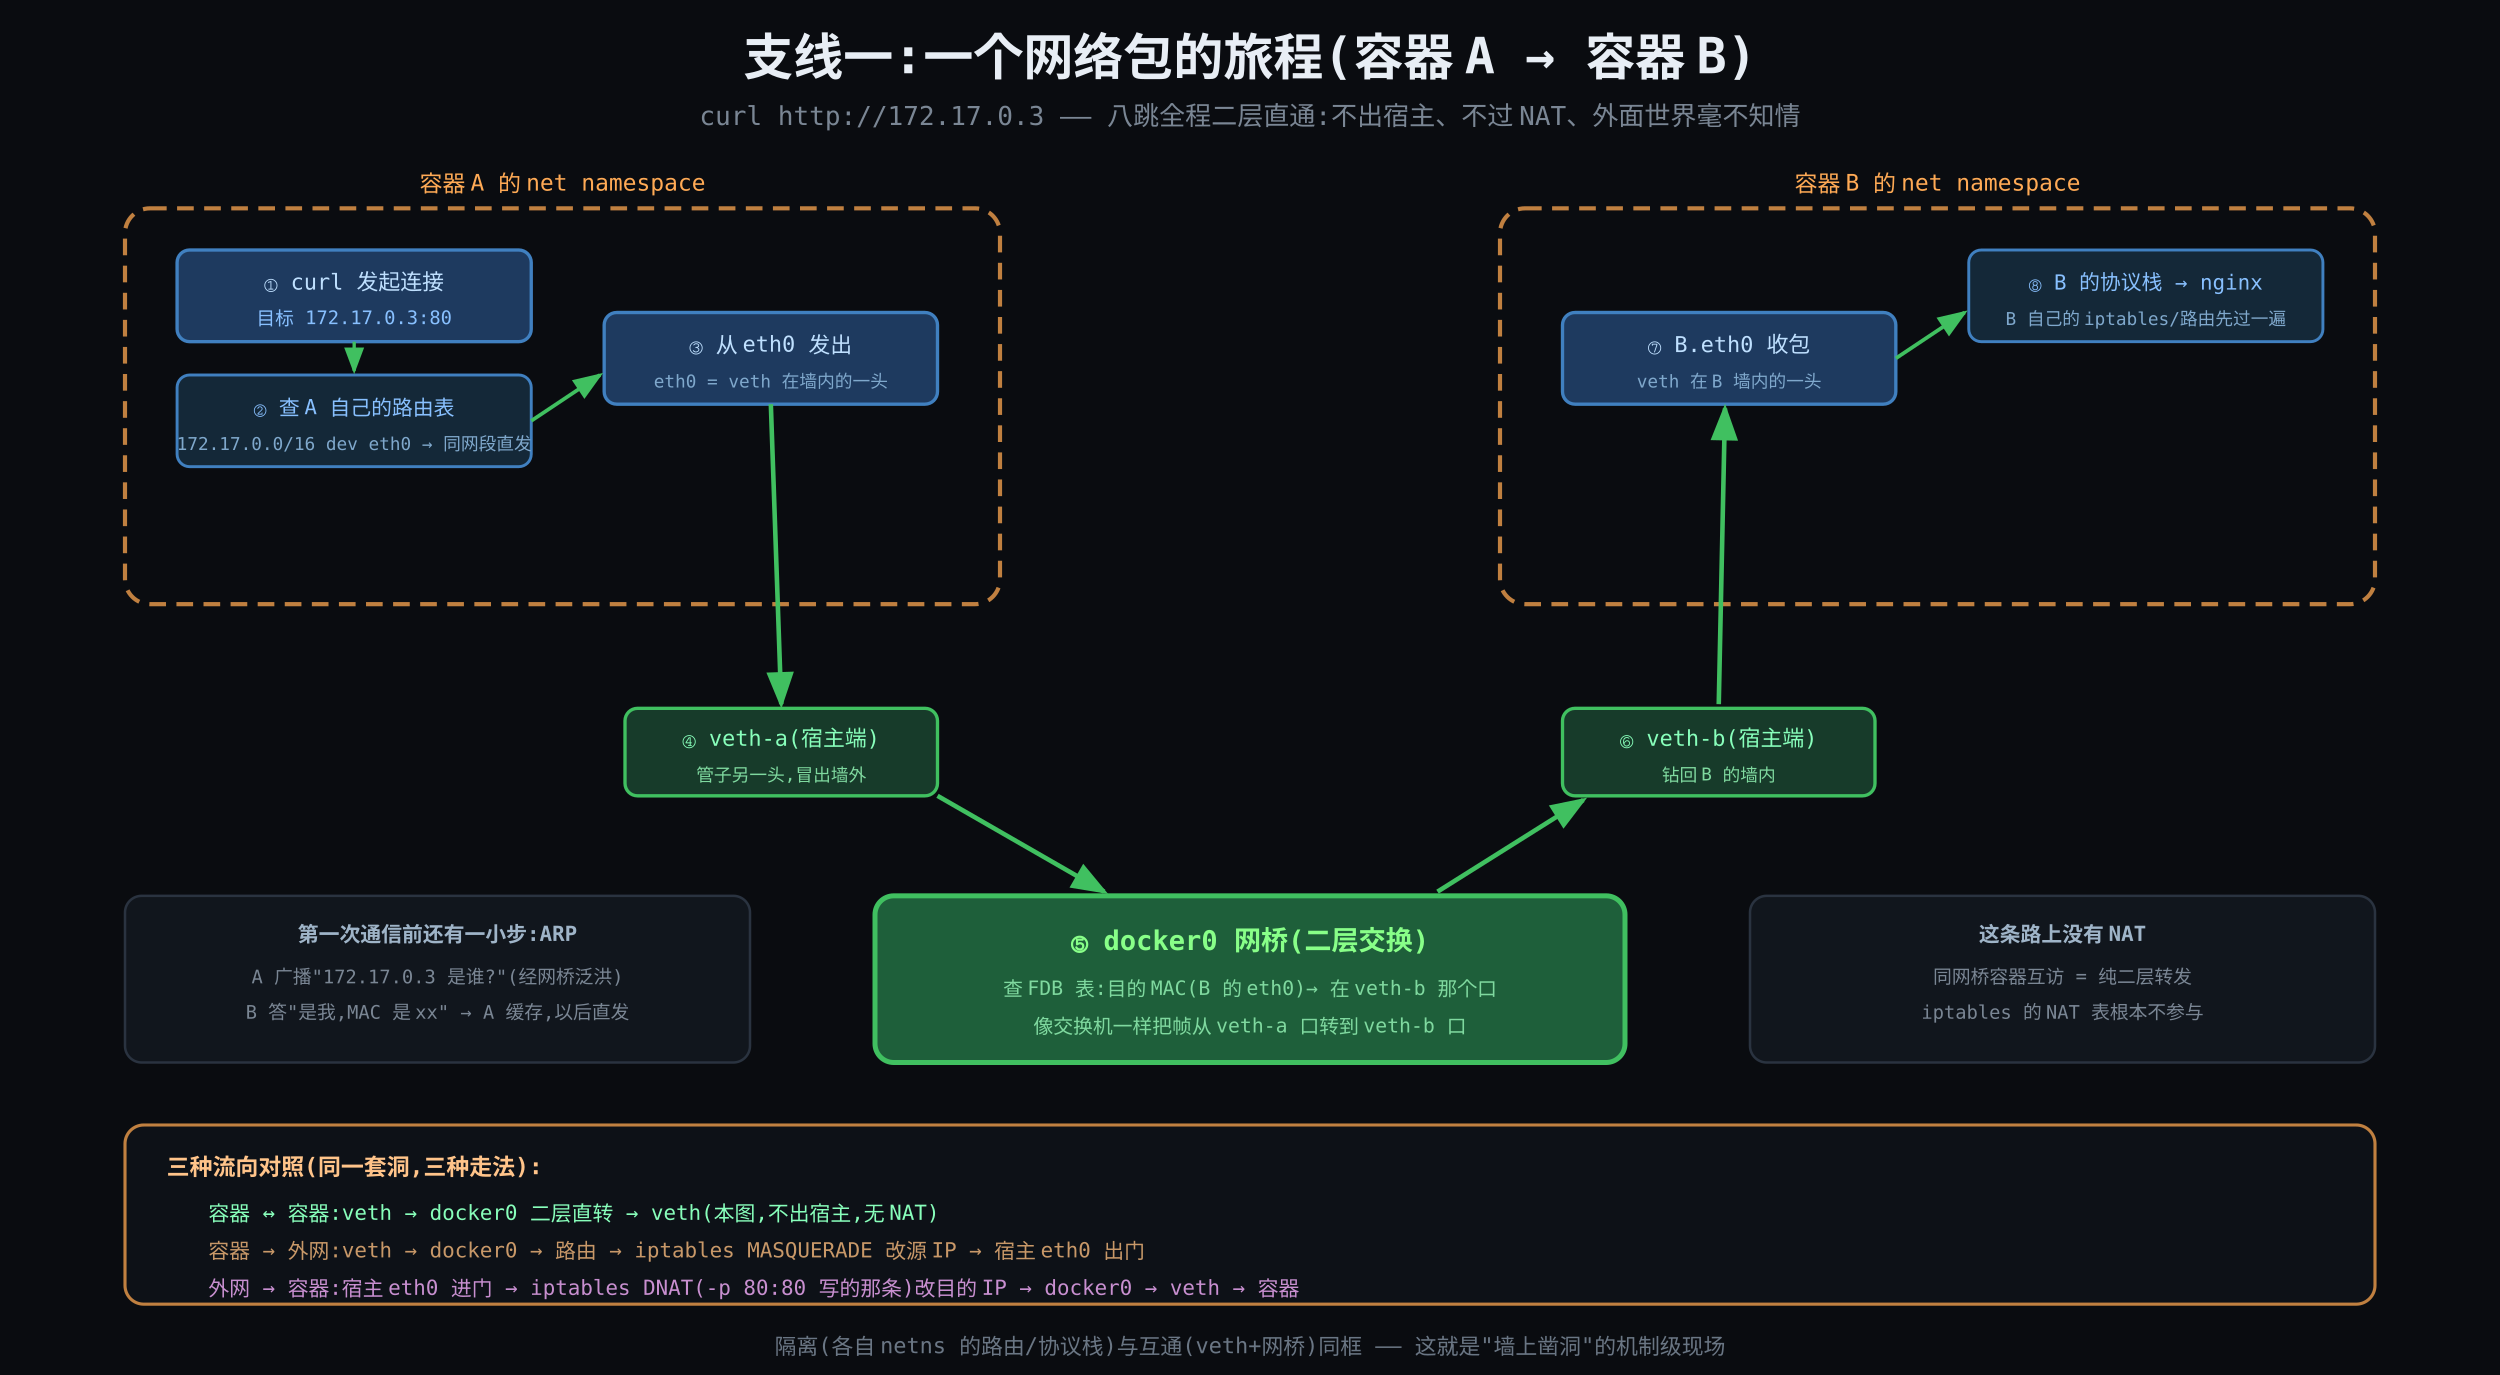
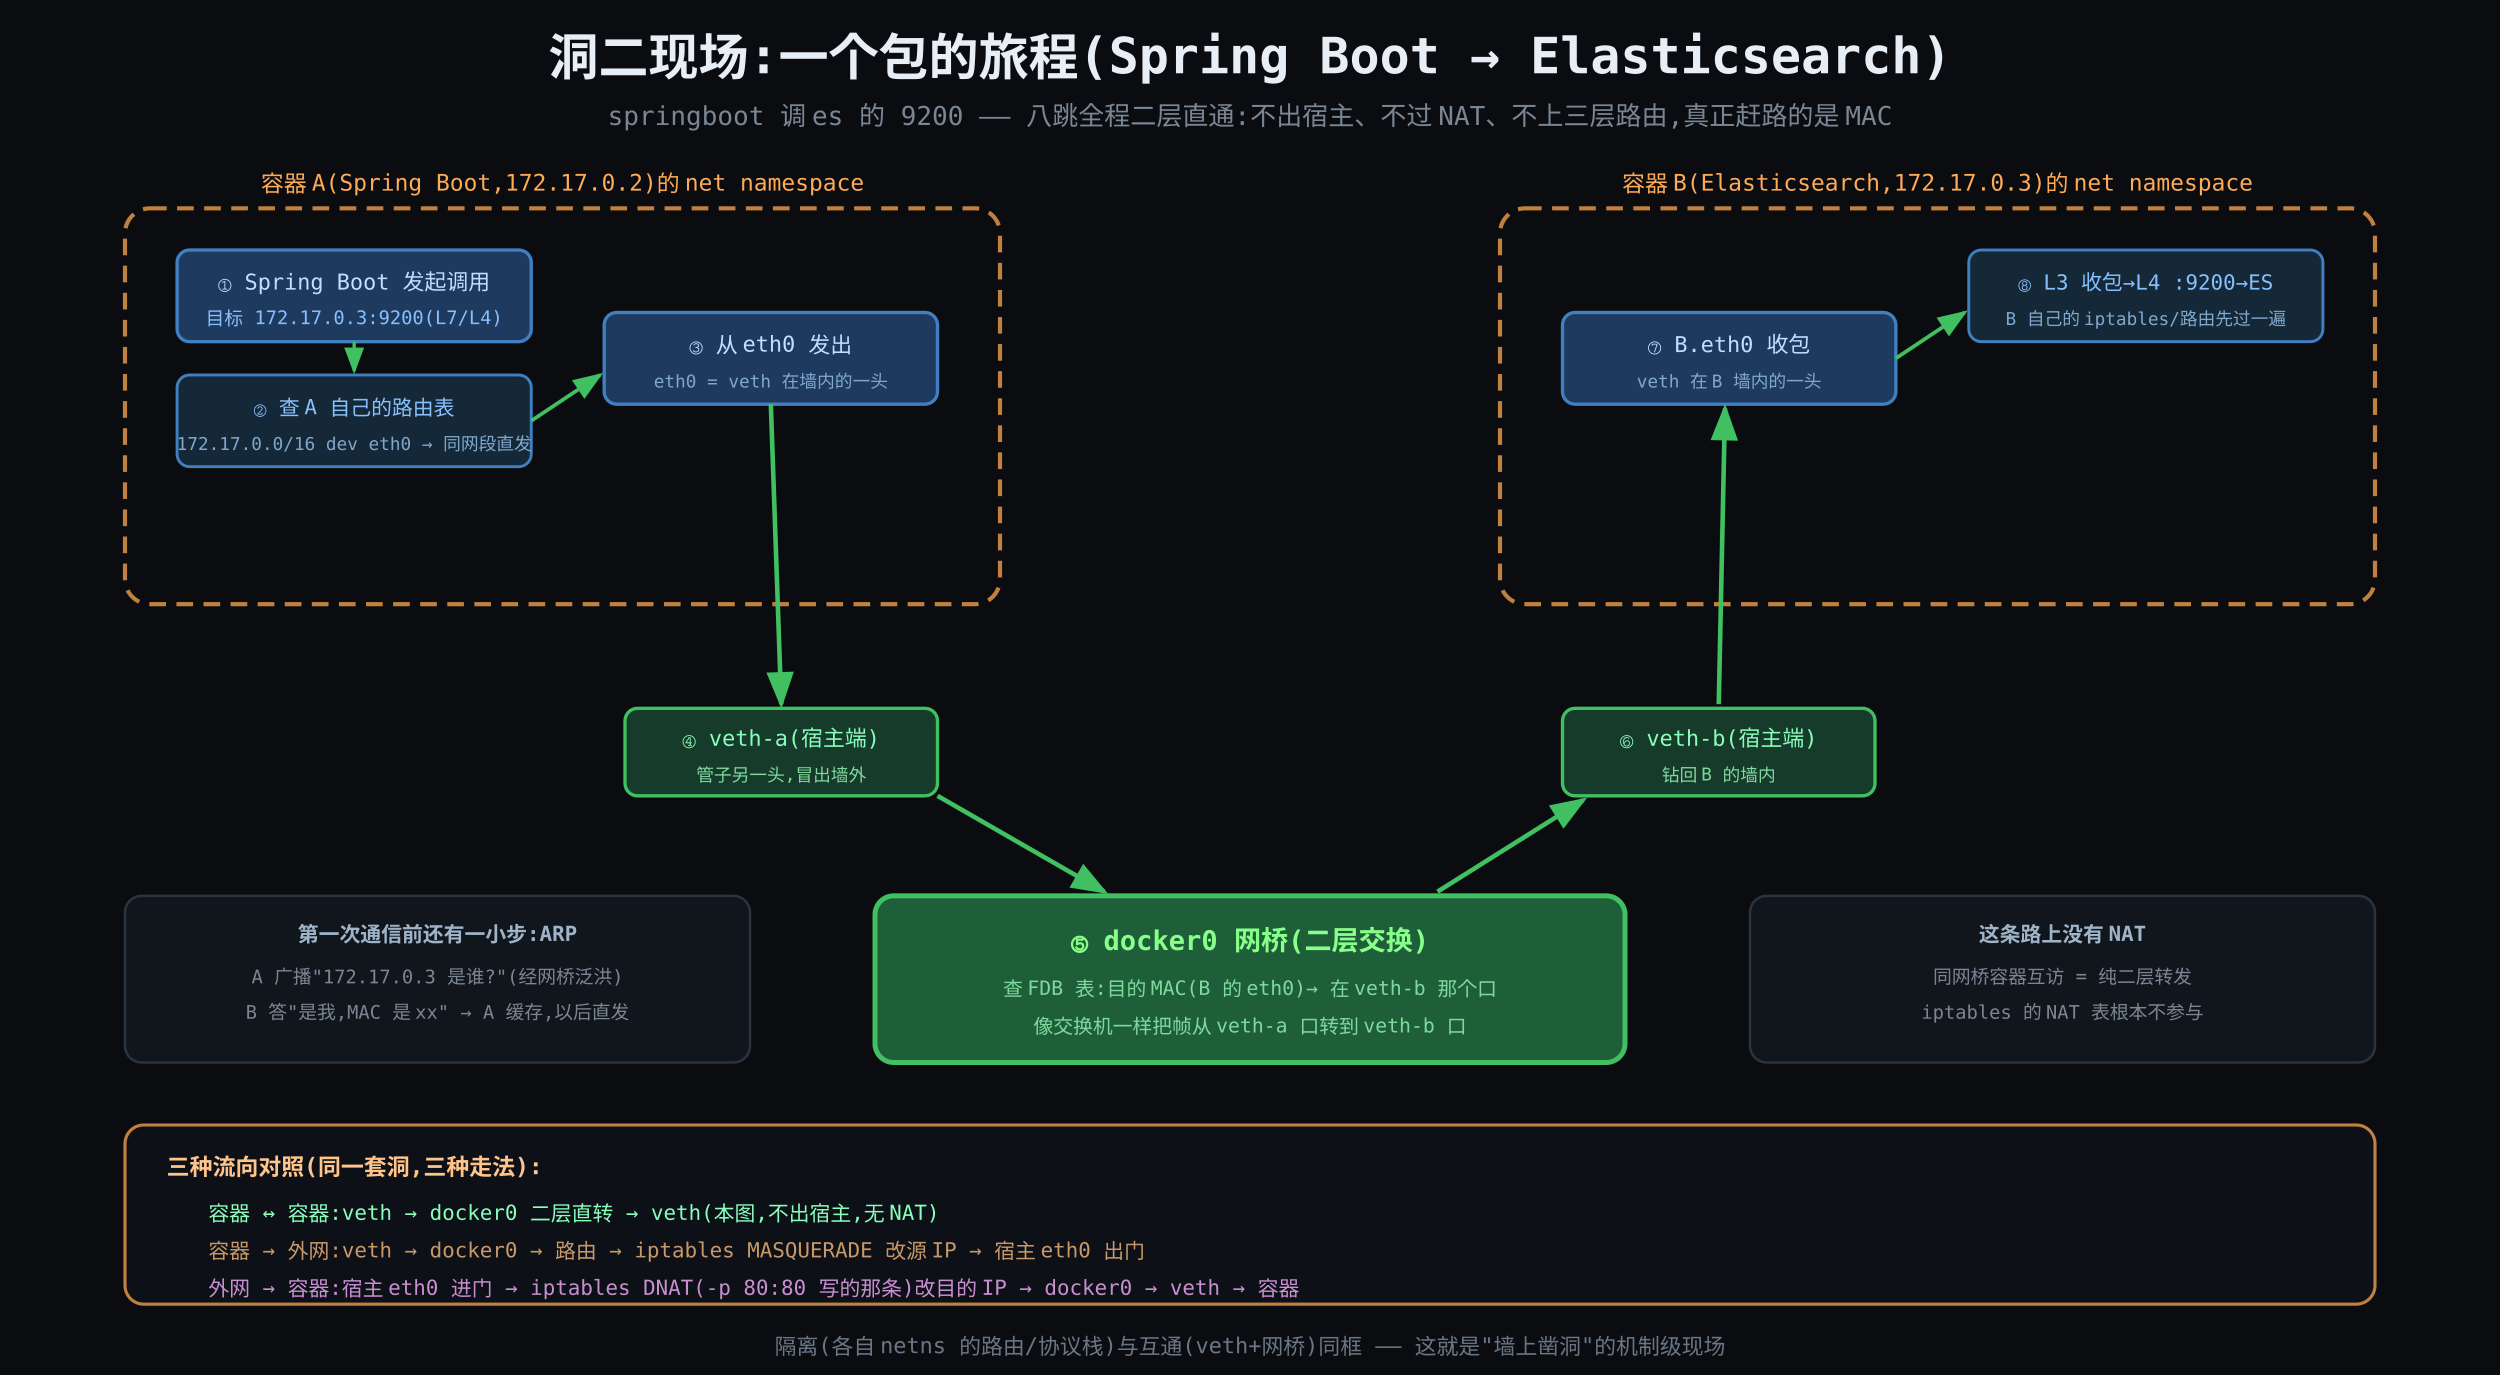
<svg xmlns="http://www.w3.org/2000/svg" viewBox="0 0 1200 660" font-family="JetBrains Mono, Consolas, monospace">
  <defs>
    <marker id="pj" markerWidth="10" markerHeight="10" refX="7" refY="3" orient="auto" markerUnits="strokeWidth">
      <path d="M0,0 L8,3 L0,6 Z" fill="#40c060" />
    </marker>
  </defs>
  <rect width="1200" height="660" fill="#0a0c10" />
-   <text x="600" y="36" text-anchor="middle" font-size="24" fill="#e8eef5" font-weight="bold">支线一:一个网络包的旅程(容器 A → 容器 B)</text>
-   <text x="600" y="60" text-anchor="middle" font-size="12.5" fill="#7a8694">curl http://172.17.0.3 —— 八跳全程二层直通:不出宿主、不过 NAT、外面世界毫不知情</text>
+   <text x="600" y="36" text-anchor="middle" font-size="24" fill="#e8eef5" font-weight="bold">洞二现场:一个包的旅程(Spring Boot → Elasticsearch)</text>
+   <text x="600" y="60" text-anchor="middle" font-size="12.5" fill="#7a8694">springboot 调 es 的 9200 —— 八跳全程二层直通:不出宿主、不过 NAT、不上三层路由,真正赶路的是 MAC</text>
  <rect x="60" y="100" width="420" height="190" rx="12" fill="none" stroke="#c08040" stroke-width="2" stroke-dasharray="8,5" />
-   <text x="270" y="92" text-anchor="middle" font-size="11" fill="#ffaa55">容器 A 的 net namespace</text>
+   <text x="270" y="92" text-anchor="middle" font-size="11" fill="#ffaa55">容器 A(Spring Boot,172.17.0.2)的 net namespace</text>
  <rect x="85" y="120" width="170" height="44" rx="6" fill="#1e3a5f" stroke="#4080c0" stroke-width="1.6" />
-   <text x="170" y="139" text-anchor="middle" font-size="10.5" fill="#bfe0ff">① curl 发起连接</text>
-   <text x="170" y="156" text-anchor="middle" font-size="9" fill="#88c0ff">目标 172.17.0.3:80</text>
+   <text x="170" y="139" text-anchor="middle" font-size="10.5" fill="#bfe0ff">① Spring Boot 发起调用</text>
+   <text x="170" y="156" text-anchor="middle" font-size="9" fill="#88c0ff">目标 172.17.0.3:9200(L7/L4)</text>
  <rect x="85" y="180" width="170" height="44" rx="6" fill="#142838" stroke="#4080c0" stroke-width="1.4" />
  <text x="170" y="199" text-anchor="middle" font-size="10" fill="#88c0ff">② 查 A 自己的路由表</text>
  <text x="170" y="216" text-anchor="middle" font-size="8.5" fill="#7fa8cc">172.17.0.0/16 dev eth0 → 同网段直发</text>
  <rect x="290" y="150" width="160" height="44" rx="6" fill="#1e3a5f" stroke="#4080c0" stroke-width="1.6" />
  <text x="370" y="169" text-anchor="middle" font-size="10.5" fill="#bfe0ff">③ 从 eth0 发出</text>
  <text x="370" y="186" text-anchor="middle" font-size="8.5" fill="#7fa8cc">eth0 = veth 在墙内的一头</text>
  <line x1="255" y1="202" x2="288" y2="180" stroke="#40c060" stroke-width="1.8" marker-end="url(#pj)" />
  <line x1="170" y1="164" x2="170" y2="178" stroke="#40c060" stroke-width="1.6" marker-end="url(#pj)" />
  <rect x="720" y="100" width="420" height="190" rx="12" fill="none" stroke="#c08040" stroke-width="2" stroke-dasharray="8,5" />
-   <text x="930" y="92" text-anchor="middle" font-size="11" fill="#ffaa55">容器 B 的 net namespace</text>
+   <text x="930" y="92" text-anchor="middle" font-size="11" fill="#ffaa55">容器 B(Elasticsearch,172.17.0.3)的 net namespace</text>
  <rect x="750" y="150" width="160" height="44" rx="6" fill="#1e3a5f" stroke="#4080c0" stroke-width="1.6" />
  <text x="830" y="169" text-anchor="middle" font-size="10.5" fill="#bfe0ff">⑦ B.eth0 收包</text>
  <text x="830" y="186" text-anchor="middle" font-size="8.5" fill="#7fa8cc">veth 在 B 墙内的一头</text>
  <rect x="945" y="120" width="170" height="44" rx="6" fill="#142838" stroke="#4080c0" stroke-width="1.4" />
-   <text x="1030" y="139" text-anchor="middle" font-size="10" fill="#88c0ff">⑧ B 的协议栈 → nginx</text>
+   <text x="1030" y="139" text-anchor="middle" font-size="10" fill="#88c0ff">⑧ L3 收包→L4 :9200→ES</text>
  <text x="1030" y="156" text-anchor="middle" font-size="8.5" fill="#7fa8cc">B 自己的 iptables/路由先过一遍</text>
  <line x1="910" y1="172" x2="943" y2="150" stroke="#40c060" stroke-width="1.8" marker-end="url(#pj)" />
  <rect x="300" y="340" width="150" height="42" rx="6" fill="#173b2a" stroke="#40c060" stroke-width="1.6" />
  <text x="375" y="358" text-anchor="middle" font-size="10.5" fill="#88ffbb">④ veth-a(宿主端)</text>
  <text x="375" y="375" text-anchor="middle" font-size="8.5" fill="#7fd99f">管子另一头,冒出墙外</text>
  <line x1="370" y1="194" x2="375" y2="338" stroke="#40c060" stroke-width="2.2" marker-end="url(#pj)" />
  <rect x="750" y="340" width="150" height="42" rx="6" fill="#173b2a" stroke="#40c060" stroke-width="1.6" />
  <text x="825" y="358" text-anchor="middle" font-size="10.5" fill="#88ffbb">⑥ veth-b(宿主端)</text>
  <text x="825" y="375" text-anchor="middle" font-size="8.5" fill="#7fd99f">钻回 B 的墙内</text>
  <line x1="825" y1="338" x2="828" y2="196" stroke="#40c060" stroke-width="2.2" marker-end="url(#pj)" />
  <rect x="420" y="430" width="360" height="80" rx="9" fill="#1e5f3a" stroke="#40c060" stroke-width="2.4" />
  <text x="600" y="456" text-anchor="middle" font-size="13" fill="#88ff88" font-weight="bold">⑤ docker0 网桥(二层交换)</text>
  <text x="600" y="478" text-anchor="middle" font-size="9.5" fill="#7fd99f">查 FDB 表:目的 MAC(B 的 eth0)→ 在 veth-b 那个口</text>
  <text x="600" y="496" text-anchor="middle" font-size="9.5" fill="#7fd99f">像交换机一样把帧从 veth-a 口转到 veth-b 口</text>
  <line x1="450" y1="382" x2="530" y2="428" stroke="#40c060" stroke-width="2.2" marker-end="url(#pj)" />
  <line x1="690" y1="428" x2="760" y2="384" stroke="#40c060" stroke-width="2.2" marker-end="url(#pj)" />
  <rect x="60" y="430" width="300" height="80" rx="8" fill="#11161d" stroke="#2a3340" stroke-width="1.2" />
  <text x="210" y="452" text-anchor="middle" font-size="10" fill="#9fb4c8" font-weight="bold">第一次通信前还有一小步:ARP</text>
  <text x="210" y="472" text-anchor="middle" font-size="9" fill="#7a8694">A 广播"172.17.0.3 是谁?"(经网桥泛洪)</text>
  <text x="210" y="489" text-anchor="middle" font-size="9" fill="#7a8694">B 答"是我,MAC 是 xx" → A 缓存,以后直发</text>
  <rect x="840" y="430" width="300" height="80" rx="8" fill="#11161d" stroke="#2a3340" stroke-width="1.2" />
  <text x="990" y="452" text-anchor="middle" font-size="10" fill="#9fb4c8" font-weight="bold">这条路上没有 NAT</text>
  <text x="990" y="472" text-anchor="middle" font-size="9" fill="#7a8694">同网桥容器互访 = 纯二层转发</text>
  <text x="990" y="489" text-anchor="middle" font-size="9" fill="#7a8694">iptables 的 NAT 表根本不参与</text>
  <rect x="60" y="540" width="1080" height="86" rx="9" fill="#0d1117" stroke="#c08040" stroke-width="1.5" />
  <text x="80" y="564" font-size="11" fill="#ffc48a" font-weight="bold">三种流向对照(同一套洞,三种走法):</text>
  <text x="100" y="586" font-size="10" fill="#88ffbb">容器 ↔ 容器:veth → docker0 二层直转 → veth(本图,不出宿主,无 NAT)</text>
  <text x="100" y="604" font-size="10" fill="#c89868">容器 → 外网:veth → docker0 → 路由 → iptables MASQUERADE 改源 IP → 宿主 eth0 出门</text>
  <text x="100" y="622" font-size="10" fill="#c88fd0">外网 → 容器:宿主 eth0 进门 → iptables DNAT(-p 80:80 写的那条)改目的 IP → docker0 → veth → 容器</text>
  <text x="600" y="650" text-anchor="middle" font-size="10.5" fill="#6a7684">隔离(各自 netns 的路由/协议栈)与互通(veth+网桥)同框 —— 这就是"墙上凿洞"的机制级现场</text>
</svg>
